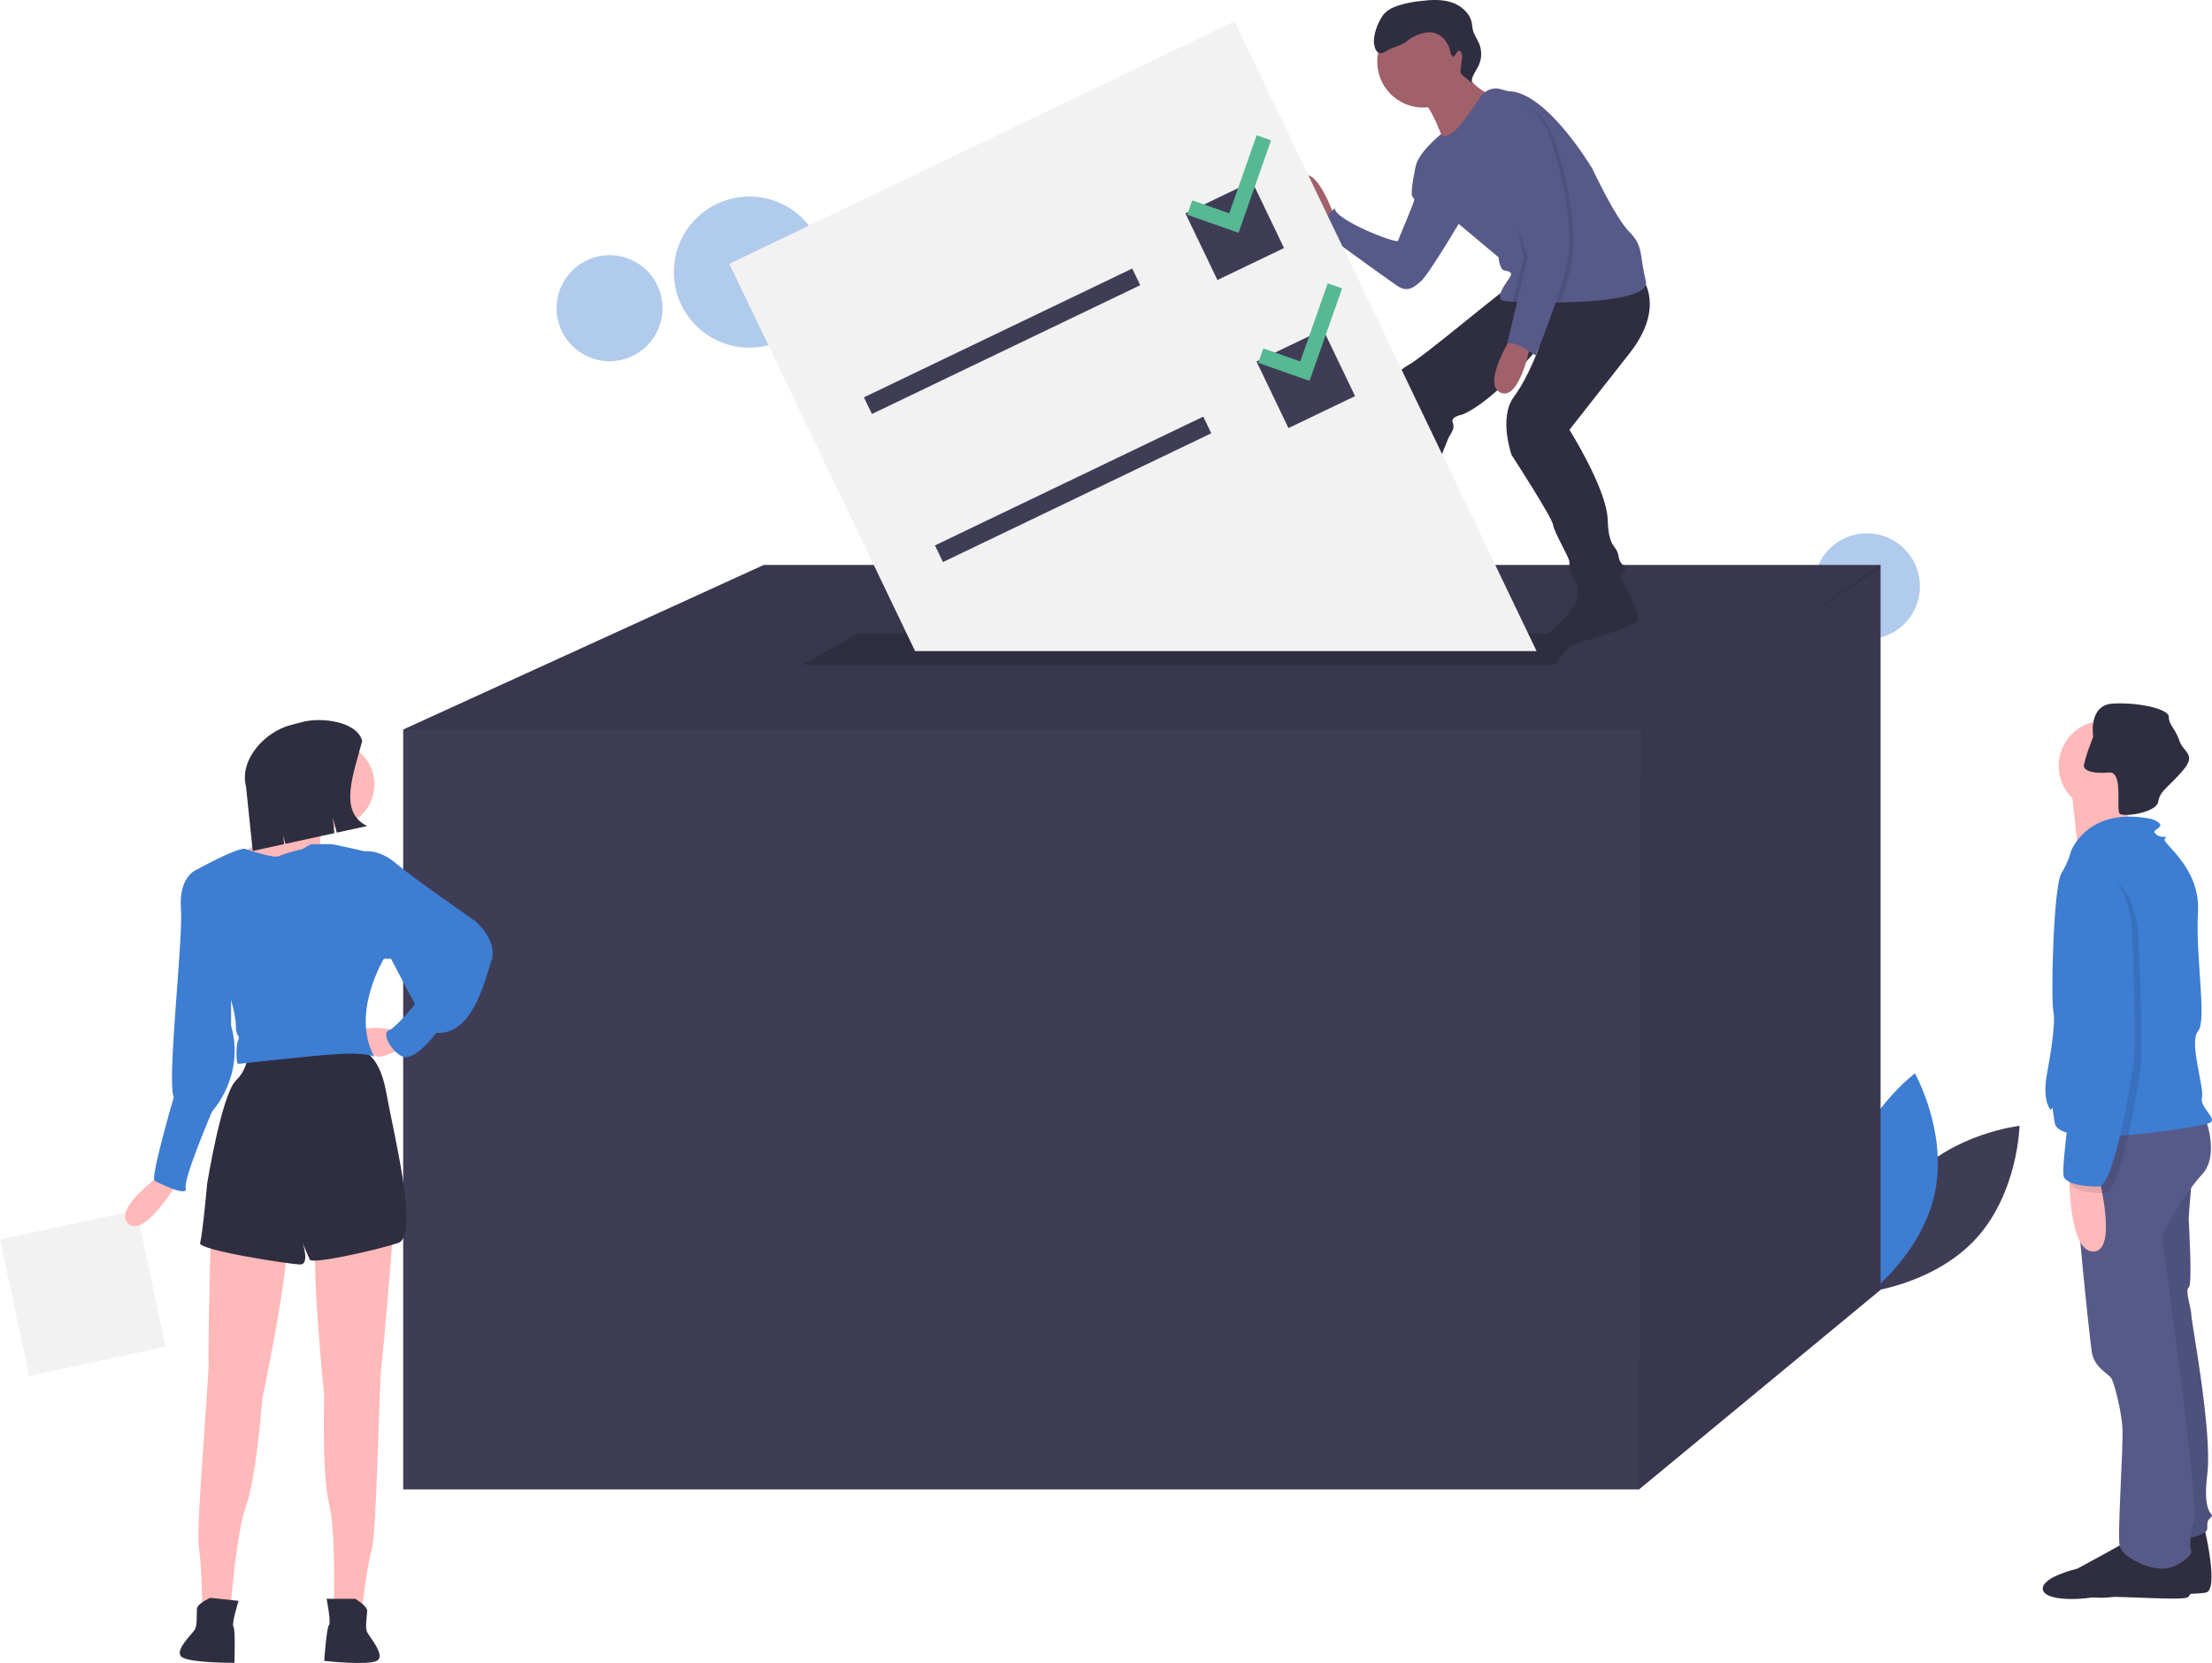
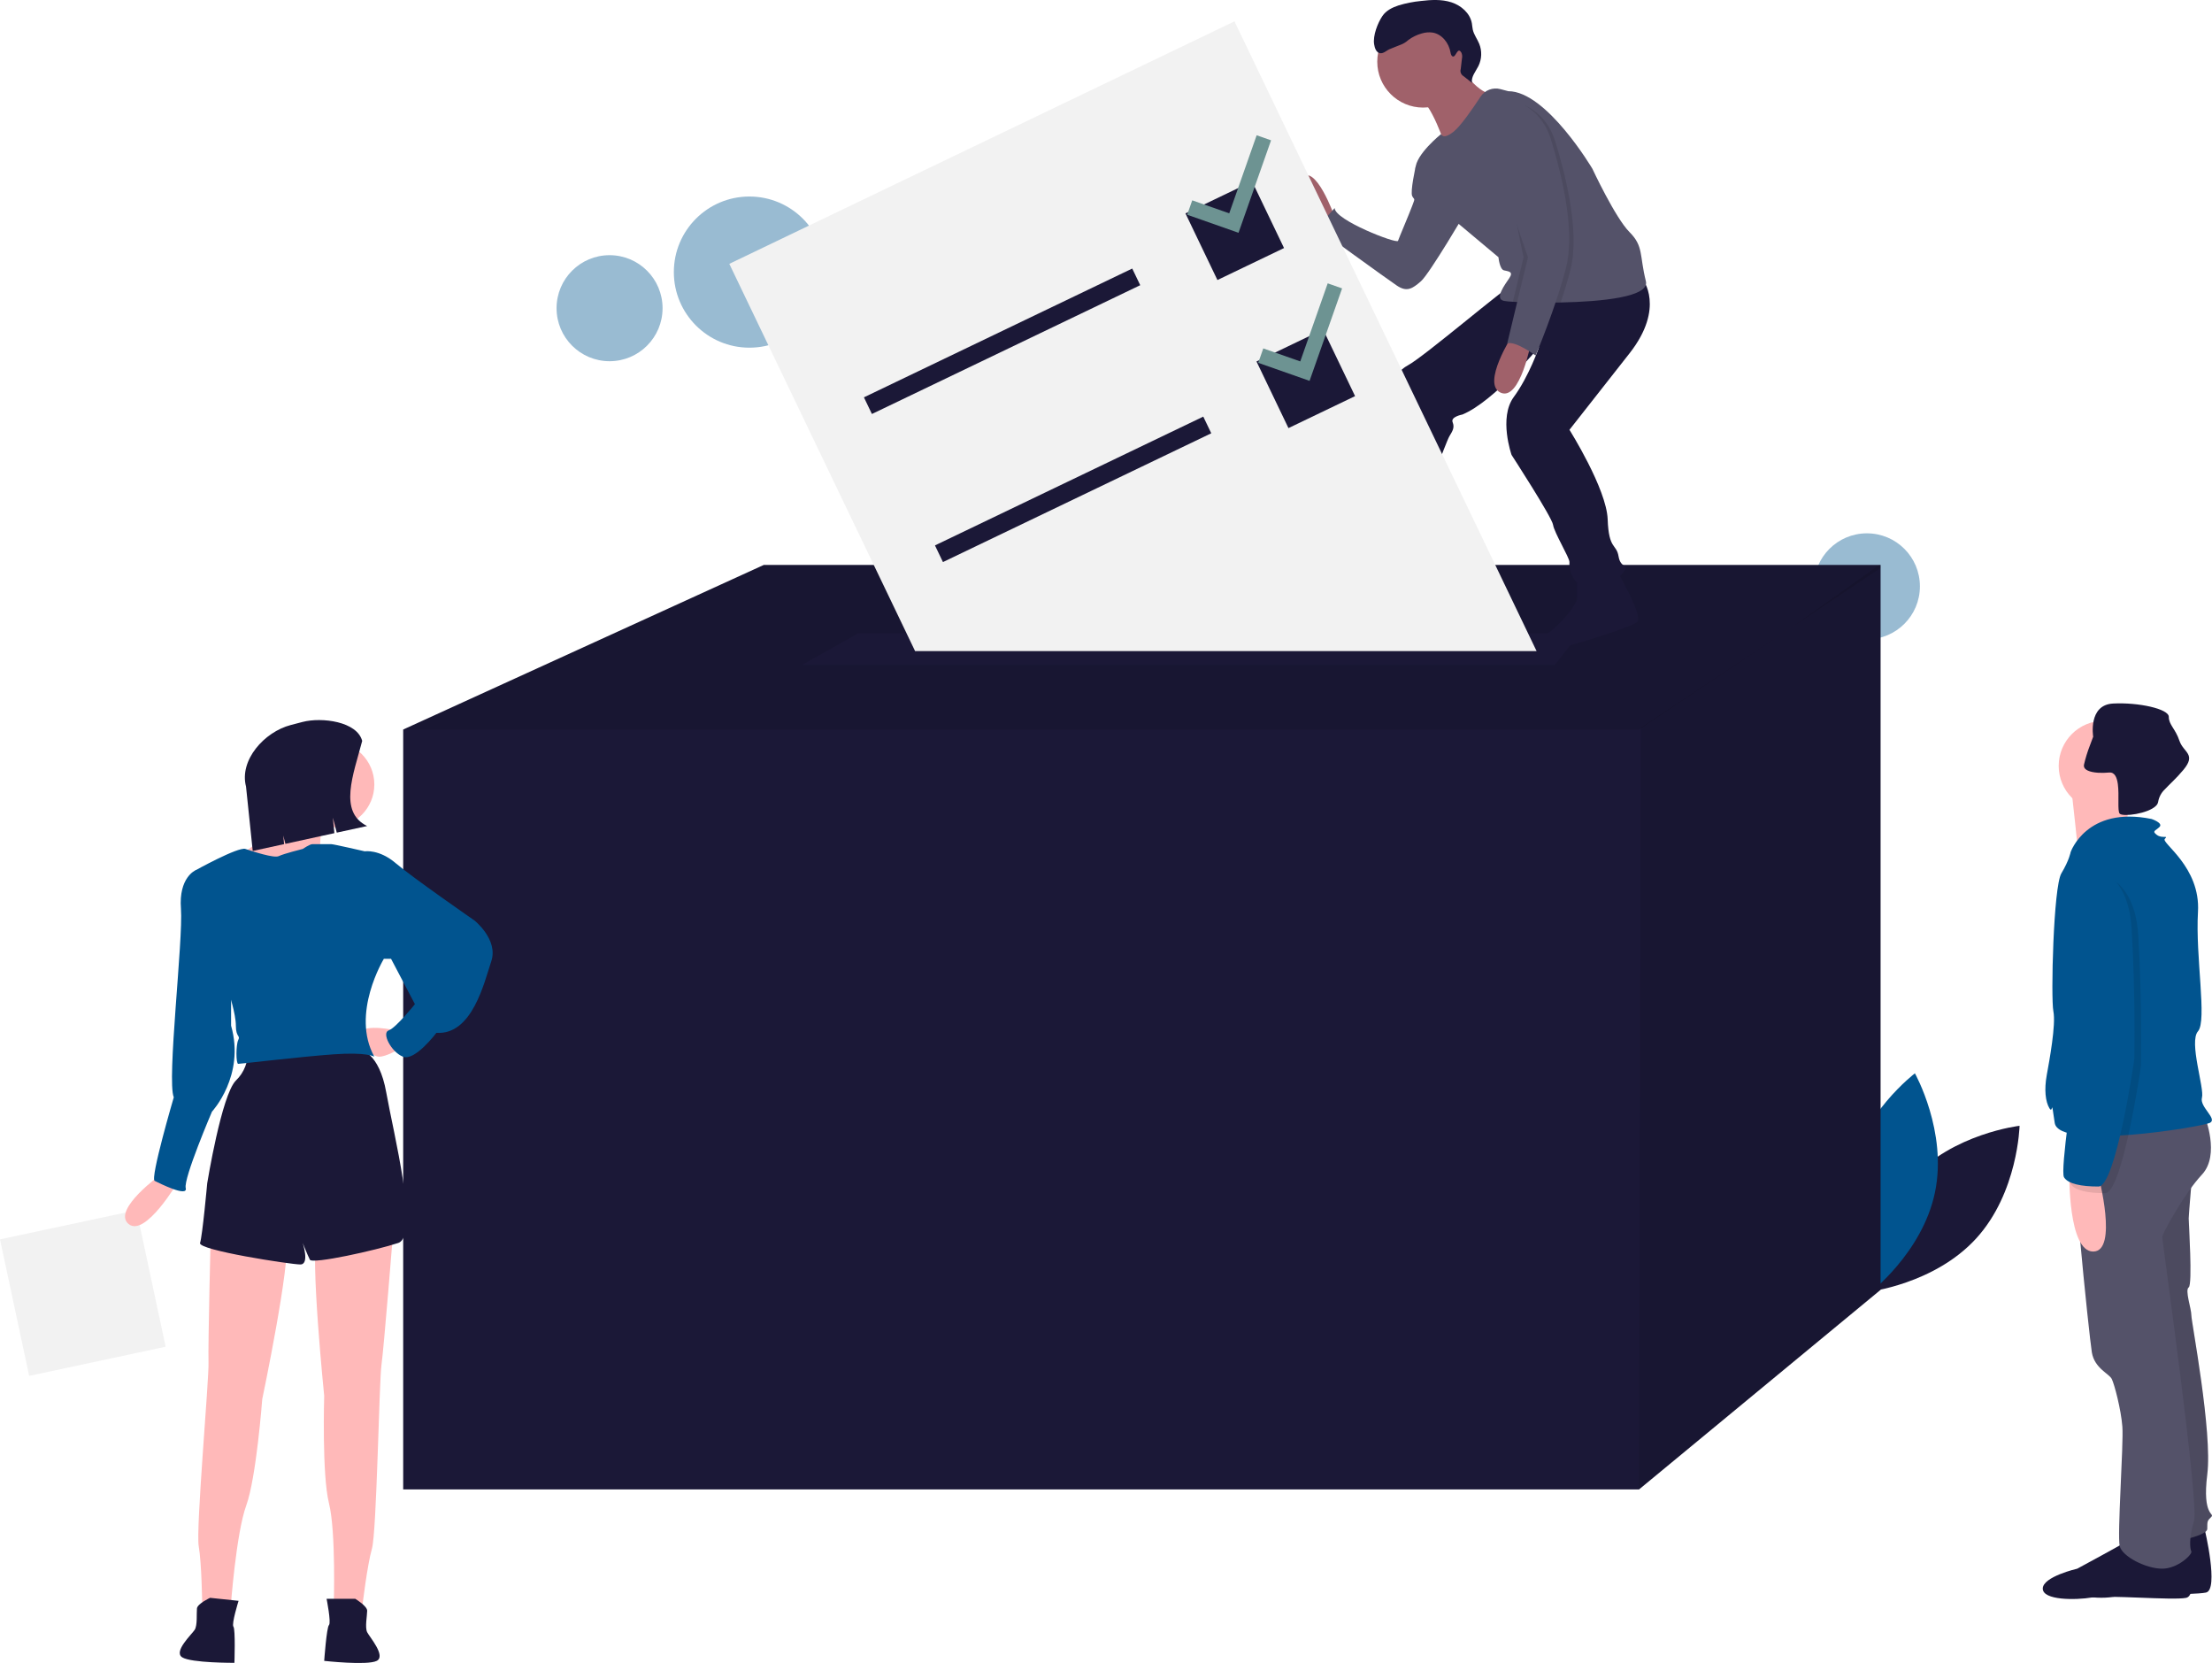
<svg xmlns="http://www.w3.org/2000/svg" data-name="Layer 1" width="914.817" height="687.575" viewBox="0 0 914.817 687.575">
-   <circle cx="772.098" cy="242.425" r="21.92" fill="#3d7dd2" opacity="0.4" />
-   <circle cx="309.93" cy="112.501" r="31.248" fill="#3d7dd2" opacity="0.4" />
-   <circle cx="252.098" cy="127.425" r="21.92" fill="#3d7dd2" opacity="0.4" />
-   <path d="M933.049,593.762c-17.32,18.962-17.949,46.584-17.949,46.584s27.453-3.122,44.773-22.084,17.949-46.584,17.949-46.584S950.369,574.8,933.049,593.762Z" transform="translate(-142.5916 -106.2126)" fill="#3f3d56" />
-   <path d="M942.833,599.218c-5.241,25.141-27.272,41.815-27.272,41.815s-13.534-24.088-8.293-49.229S934.54,549.989,934.54,549.989,948.074,574.077,942.833,599.218Z" transform="translate(-142.5916 -106.2126)" fill="#3d7dd2" />
-   <polygon points="777.746 233.581 777.746 533.289 677.843 615.818 166.746 615.818 166.746 301.631 315.876 233.581 777.746 233.581" fill="#3f3d56" />
+   <circle cx="772.098" cy="242.425" r="21.92" fill="#01548F" opacity="0.4" />
+   <circle cx="309.93" cy="112.501" r="31.248" fill="#01548F" opacity="0.4" />
+   <circle cx="252.098" cy="127.425" r="21.92" fill="#01548F" opacity="0.4" />
+   <path d="M933.049,593.762c-17.32,18.962-17.949,46.584-17.949,46.584s27.453-3.122,44.773-22.084,17.949-46.584,17.949-46.584S950.369,574.8,933.049,593.762Z" transform="translate(-142.5916 -106.2126)" fill="#1B1837" />
+   <path d="M942.833,599.218c-5.241,25.141-27.272,41.815-27.272,41.815s-13.534-24.088-8.293-49.229S934.54,549.989,934.54,549.989,948.074,574.077,942.833,599.218Z" transform="translate(-142.5916 -106.2126)" fill="#01548F" />
+   <polygon points="777.746 233.581 777.746 533.289 677.843 615.818 166.746 615.818 166.746 301.631 315.876 233.581 777.746 233.581" fill="#1B1837" />
  <polygon points="777.746 233.581 777.746 234.782 741.882 258.788 677.843 301.631 166.746 301.631 315.876 233.581 777.746 233.581" opacity="0.1" />
  <polygon points="777.746 233.581 777.746 533.289 677.843 615.818 678.567 300.907 741.882 258.788 777.167 233.581 777.746 233.581" opacity="0.1" />
-   <polygon points="643.094 274.845 331.803 274.845 354.969 261.814 653.23 261.814 643.094 274.845" fill="#2f2e41" />
-   <path d="M1054.352,738.332s6.035,25.236.549,26.334-32.368.743-38.952,1.84-20.299-.743-20.299-5.681,14.264-8.229,14.264-8.229,20.299-10.972,20.847-11.521S1054.352,738.332,1054.352,738.332Z" transform="translate(-142.5916 -106.2126)" fill="#2f2e41" />
-   <path d="M1049.415,589.657s-1.646,18.653-1.646,20.299,1.646,27.431,0,28.528,1.097,8.778,1.097,11.521,8.778,48.278,6.583,65.834,3.292,15.91,1.646,17.556-1.646,1.646-1.646,4.938-17.556,6.035-17.556,6.035L1018.692,623.123l9.875-36.209Z" transform="translate(-142.5916 -106.2126)" fill="#575a89" />
+   <polygon points="643.094 274.845 331.803 274.845 354.969 261.814 653.23 261.814 643.094 274.845" fill="#1B1837" />
+   <path d="M1054.352,738.332s6.035,25.236.549,26.334-32.368.743-38.952,1.84-20.299-.743-20.299-5.681,14.264-8.229,14.264-8.229,20.299-10.972,20.847-11.521S1054.352,738.332,1054.352,738.332Z" transform="translate(-142.5916 -106.2126)" fill="#1B1837" />
+   <path d="M1049.415,589.657s-1.646,18.653-1.646,20.299,1.646,27.431,0,28.528,1.097,8.778,1.097,11.521,8.778,48.278,6.583,65.834,3.292,15.91,1.646,17.556-1.646,1.646-1.646,4.938-17.556,6.035-17.556,6.035L1018.692,623.123l9.875-36.209Z" transform="translate(-142.5916 -106.2126)" fill="#545269" />
  <path d="M1049.415,589.657s-1.646,18.653-1.646,20.299,1.646,27.431,0,28.528,1.097,8.778,1.097,11.521,8.778,48.278,6.583,65.834,3.292,15.91,1.646,17.556-1.646,1.646-1.646,4.938-17.556,6.035-17.556,6.035L1018.692,623.123l9.875-36.209Z" transform="translate(-142.5916 -106.2126)" opacity="0.1" />
-   <path d="M1046.672,746.013s5.486,19.75,0,20.847-32.368-1.257-38.952-.16-20.299,1.257-20.299-3.681,14.264-8.229,14.264-8.229,20.299-10.972,20.847-11.521S1046.672,746.013,1046.672,746.013Z" transform="translate(-142.5916 -106.2126)" fill="#2f2e41" />
-   <path d="M1054.352,567.713s6.583,15.91-1.097,24.139-16.458,24.688-16.458,25.785,15.361,110.272,13.167,117.404-1.646,11.521-1.097,12.618-5.486,7.132-12.07,7.132-16.458-4.938-17.556-9.326,1.646-42.243,1.097-49.375-3.292-17.556-4.389-19.75-7.132-4.389-8.229-10.972-9.875-90.522-7.132-93.265S1054.352,567.713,1054.352,567.713Z" transform="translate(-142.5916 -106.2126)" fill="#575a89" />
+   <path d="M1046.672,746.013s5.486,19.75,0,20.847-32.368-1.257-38.952-.16-20.299,1.257-20.299-3.681,14.264-8.229,14.264-8.229,20.299-10.972,20.847-11.521S1046.672,746.013,1046.672,746.013Z" transform="translate(-142.5916 -106.2126)" fill="#1B1837" />
+   <path d="M1054.352,567.713s6.583,15.91-1.097,24.139-16.458,24.688-16.458,25.785,15.361,110.272,13.167,117.404-1.646,11.521-1.097,12.618-5.486,7.132-12.07,7.132-16.458-4.938-17.556-9.326,1.646-42.243,1.097-49.375-3.292-17.556-4.389-19.75-7.132-4.389-8.229-10.972-9.875-90.522-7.132-93.265S1054.352,567.713,1054.352,567.713Z" transform="translate(-142.5916 -106.2126)" fill="#545269" />
  <circle cx="870.066" cy="316.665" r="18.653" fill="#ffb9b9" />
  <path d="M1024.178,432.204s-3.84,20.299-1.097,22.493-20.847,5.486-20.847,5.486-2.743-26.882-3.292-29.625S1024.178,432.204,1024.178,432.204Z" transform="translate(-142.5916 -106.2126)" fill="#ffb9b9" />
-   <path d="M998.942,458.538s6.583-19.202,33.466-13.715c0,0,4.938,1.646,3.292,3.292s-3.292,1.646-1.097,3.292,4.938,0,3.292,1.646,14.813,11.521,13.715,30.174,3.84,44.986,0,49.375,2.743,23.59,1.646,27.431,6.583,8.778,3.292,10.424-62.542,11.521-64.188,0-.549-3.292-2.194-6.035-2.194-7.681-1.097-13.715,3.84-20.847,2.743-26.334,0-51.57,3.292-57.056S998.942,458.538,998.942,458.538Z" transform="translate(-142.5916 -106.2126)" fill="#3d7dd2" />
+   <path d="M998.942,458.538s6.583-19.202,33.466-13.715c0,0,4.938,1.646,3.292,3.292s-3.292,1.646-1.097,3.292,4.938,0,3.292,1.646,14.813,11.521,13.715,30.174,3.84,44.986,0,49.375,2.743,23.59,1.646,27.431,6.583,8.778,3.292,10.424-62.542,11.521-64.188,0-.549-3.292-2.194-6.035-2.194-7.681-1.097-13.715,3.84-20.847,2.743-26.334,0-51.57,3.292-57.056S998.942,458.538,998.942,458.538Z" transform="translate(-142.5916 -106.2126)" fill="#01548F" />
  <path d="M1010.463,592.4s8.229,31.271-2.194,31.271-9.875-32.368-9.875-32.368Z" transform="translate(-142.5916 -106.2126)" fill="#ffb9b9" />
-   <path d="M1004.428,422.878c0,1.591,2.304,2.6,5.876,2.831h.005a29.891,29.891,0,0,0,4.543-.088c2.282-.208,3.226,1.937,3.615,4.767.636,4.669-.252,11.214.773,12.24,1.415,1.415,11.735-.005,14.961-3.215a2.981,2.981,0,0,0,.949-1.723,9.166,9.166,0,0,1,2.754-5.119c1.904-2.079,4.614-4.383,7.67-8.048,5.486-6.583,0-7.132-1.646-12.07s-4.389-6.583-4.389-9.875-12.618-6.035-23.042-5.486-8.229,13.715-8.229,13.715-.62,1.591-1.361,3.643a57.214,57.214,0,0,0-2.436,7.911A3.986,3.986,0,0,0,1004.428,422.878Z" transform="translate(-142.5916 -106.2126)" fill="#2f2e41" />
+   <path d="M1004.428,422.878c0,1.591,2.304,2.6,5.876,2.831h.005a29.891,29.891,0,0,0,4.543-.088c2.282-.208,3.226,1.937,3.615,4.767.636,4.669-.252,11.214.773,12.24,1.415,1.415,11.735-.005,14.961-3.215a2.981,2.981,0,0,0,.949-1.723,9.166,9.166,0,0,1,2.754-5.119c1.904-2.079,4.614-4.383,7.67-8.048,5.486-6.583,0-7.132-1.646-12.07s-4.389-6.583-4.389-9.875-12.618-6.035-23.042-5.486-8.229,13.715-8.229,13.715-.62,1.591-1.361,3.643a57.214,57.214,0,0,0-2.436,7.911A3.986,3.986,0,0,0,1004.428,422.878Z" transform="translate(-142.5916 -106.2126)" fill="#1B1837" />
  <path d="M1006.623,466.767s18.653-1.097,20.299,26.334,1.097,53.216,1.097,53.764-7.681,52.667-14.813,52.667-12.618-1.097-14.264-3.84,4.389-42.243,4.389-42.243,2.743-41.695-1.646-54.862S996.748,468.413,1006.623,466.767Z" transform="translate(-142.5916 -106.2126)" opacity="0.1" />
-   <path d="M1003.88,464.024s18.653-1.097,20.299,26.334,1.097,53.216,1.097,53.764-7.681,52.667-14.813,52.667-12.618-1.097-14.264-3.84,4.389-42.243,4.389-42.243,2.743-41.695-1.646-54.862S994.004,465.67,1003.88,464.024Z" transform="translate(-142.5916 -106.2126)" fill="#3d7dd2" />
+   <path d="M1003.88,464.024s18.653-1.097,20.299,26.334,1.097,53.216,1.097,53.764-7.681,52.667-14.813,52.667-12.618-1.097-14.264-3.84,4.389-42.243,4.389-42.243,2.743-41.695-1.646-54.862S994.004,465.67,1003.88,464.024Z" transform="translate(-142.5916 -106.2126)" fill="#01548F" />
  <path d="M694.573,195.854s-8.129-23.032-14-15.806,9.032,19.419,9.032,19.419Z" transform="translate(-142.5916 -106.2126)" fill="#a0616a" />
-   <path d="M732.96,173.273,728.07,175.086s-2.336,10.381-1.432,12.188,1.355.452,0,4.065-5.419,13.097-5.871,14.452-26.194-8.581-26.194-13.548c0,0-5.419,6.323-8.129,7.677,0,0,29.807,21.677,33.871,24.387s6.323,1.355,9.935-1.806,18.968-29.355,18.968-29.355Z" transform="translate(-142.5916 -106.2126)" fill="#575a89" />
-   <path d="M719.863,333.596s.452,4.968,1.355,5.419,7.677,11.742,0,14-12.194,1.355-14,2.258-33.419,2.71-33.871-2.258,15.355-5.871,15.355-5.871,14.452-9.484,16.71-14.452S719.863,333.596,719.863,333.596Z" transform="translate(-142.5916 -106.2126)" fill="#2f2e41" />
-   <path d="M811.541,342.628s10.839,18.516,8.129,20.774-29.099,10.487-32.968,10.839c-4.968.452-8.581-3.613-4.516-5.871s12.645-11.742,12.645-14.903v-8.129Z" transform="translate(-142.5916 -106.2126)" fill="#2f2e41" />
-   <path d="M821.928,221.596s9.484,11.742-5.419,30.71L791.67,283.919s15.355,24.387,15.806,37.032,3.613,9.935,4.516,15.355,4.968,2.71,1.806,6.774-14.903,7.677-18.516,4.516a11.196,11.196,0,0,1-3.613-9.032c0-1.806-6.323-12.194-6.774-15.355s-17.161-28.903-17.161-28.903-5.419-15.355.903-23.936,10.501-20.75,10.501-20.75-18.63,22.557-31.726,27.976c0,0-4.968.903-4.065,3.161s0,3.613-1.355,5.871-10.839,28.452-14,35.226-1.806,10.839-5.419,13.097-19.871.452-19.871-1.806,2.258-8.129,3.613-11.29,12.194-39.742,11.29-46.065.452-14.903,7.226-18.516,41.097-32.968,42.903-32.968S821.928,221.596,821.928,221.596Z" transform="translate(-142.5916 -106.2126)" fill="#2f2e41" />
+   <path d="M732.96,173.273,728.07,175.086s-2.336,10.381-1.432,12.188,1.355.452,0,4.065-5.419,13.097-5.871,14.452-26.194-8.581-26.194-13.548c0,0-5.419,6.323-8.129,7.677,0,0,29.807,21.677,33.871,24.387s6.323,1.355,9.935-1.806,18.968-29.355,18.968-29.355Z" transform="translate(-142.5916 -106.2126)" fill="#545269" />
+   <path d="M719.863,333.596s.452,4.968,1.355,5.419,7.677,11.742,0,14-12.194,1.355-14,2.258-33.419,2.71-33.871-2.258,15.355-5.871,15.355-5.871,14.452-9.484,16.71-14.452S719.863,333.596,719.863,333.596Z" transform="translate(-142.5916 -106.2126)" fill="#1B1837" />
+   <path d="M811.541,342.628s10.839,18.516,8.129,20.774-29.099,10.487-32.968,10.839c-4.968.452-8.581-3.613-4.516-5.871s12.645-11.742,12.645-14.903v-8.129Z" transform="translate(-142.5916 -106.2126)" fill="#1B1837" />
+   <path d="M821.928,221.596s9.484,11.742-5.419,30.71L791.67,283.919s15.355,24.387,15.806,37.032,3.613,9.935,4.516,15.355,4.968,2.71,1.806,6.774-14.903,7.677-18.516,4.516a11.196,11.196,0,0,1-3.613-9.032c0-1.806-6.323-12.194-6.774-15.355s-17.161-28.903-17.161-28.903-5.419-15.355.903-23.936,10.501-20.75,10.501-20.75-18.63,22.557-31.726,27.976c0,0-4.968.903-4.065,3.161s0,3.613-1.355,5.871-10.839,28.452-14,35.226-1.806,10.839-5.419,13.097-19.871.452-19.871-1.806,2.258-8.129,3.613-11.29,12.194-39.742,11.29-46.065.452-14.903,7.226-18.516,41.097-32.968,42.903-32.968S821.928,221.596,821.928,221.596Z" transform="translate(-142.5916 -106.2126)" fill="#1B1837" />
  <circle cx="588.562" cy="25.512" r="18.968" fill="#a0616a" />
  <path d="M746.509,133.531s5.871,10.387,13.097,11.742-18.968,22.129-18.968,22.129-6.323-19.871-11.742-20.774S746.509,133.531,746.509,133.531Z" transform="translate(-142.5916 -106.2126)" fill="#a0616a" />
-   <path d="M727.992,175.983c0,5.871,17.613,22.581,17.613,22.581l16.71,14s.452,4.968,2.258,5.419,4.065.452,2.258,3.161-6.323,8.581-2.258,9.484a33.199,33.199,0,0,0,3.699.352c1.084.063,2.357.122,3.789.176,3.342.117,7.524.194,12.054.163q1.931-.007,3.929-.045c17.076-.339,36.856-2.303,35.239-8.775-2.71-10.839-.903-14.452-6.774-20.323s-15.355-26.194-15.355-26.194-18.968-32.065-34.774-32.065l-3.283-.863a7.519,7.519,0,0,0-8.206,3.152c-3.17,4.828-8.17,12.081-11.092,14.42-4.516,3.613-5.221,1.021-5.221,1.021S727.992,170.112,727.992,175.983Z" transform="translate(-142.5916 -106.2126)" fill="#575a89" />
+   <path d="M727.992,175.983c0,5.871,17.613,22.581,17.613,22.581l16.71,14s.452,4.968,2.258,5.419,4.065.452,2.258,3.161-6.323,8.581-2.258,9.484a33.199,33.199,0,0,0,3.699.352c1.084.063,2.357.122,3.789.176,3.342.117,7.524.194,12.054.163q1.931-.007,3.929-.045c17.076-.339,36.856-2.303,35.239-8.775-2.71-10.839-.903-14.452-6.774-20.323s-15.355-26.194-15.355-26.194-18.968-32.065-34.774-32.065l-3.283-.863a7.519,7.519,0,0,0-8.206,3.152c-3.17,4.828-8.17,12.081-11.092,14.42-4.516,3.613-5.221,1.021-5.221,1.021S727.992,170.112,727.992,175.983Z" transform="translate(-142.5916 -106.2126)" fill="#545269" />
  <path d="M768.186,244.628s-13.097,20.323-4.968,23.936,12.645-21.226,12.645-21.226Z" transform="translate(-142.5916 -106.2126)" fill="#a0616a" />
-   <path d="M743.554,129.582c-.728-.092-.958-1.01-1.081-1.734-.656-3.874-3.543-7.548-7.422-8.173a10.51,10.51,0,0,0-4.422.356,16.779,16.779,0,0,0-5.674,2.793,9.36,9.36,0,0,1-2.836,1.781c-.712.209-3.734,1.553-4.44,1.78-1.552.5-2.837,2.125-4.436,1.803-1.53-.308-2.111-2.155-2.356-3.696-.56-3.51,1.449-8.748,3.447-11.688,1.516-2.231,4.081-3.515,6.646-4.351a47.752,47.752,0,0,1,9.218-1.832c4.219-.498,8.589-.763,12.632.541s7.725,4.494,8.48,8.675c.157.871.187,1.763.379,2.627.47,2.107,1.864,3.878,2.677,5.878a11.319,11.319,0,0,1-.345,9.176c-1.126,2.265-3.084,4.441-2.662,6.935l-3.485-2.748a2.531,2.531,0,0,1-1.163-2.962l.507-4.364a3.84,3.84,0,0,0-.226-2.359C745.441,125.314,744.768,129.735,743.554,129.582Z" transform="translate(-142.5916 -106.2126)" fill="#2f2e41" />
+   <path d="M743.554,129.582c-.728-.092-.958-1.01-1.081-1.734-.656-3.874-3.543-7.548-7.422-8.173a10.51,10.51,0,0,0-4.422.356,16.779,16.779,0,0,0-5.674,2.793,9.36,9.36,0,0,1-2.836,1.781c-.712.209-3.734,1.553-4.44,1.78-1.552.5-2.837,2.125-4.436,1.803-1.53-.308-2.111-2.155-2.356-3.696-.56-3.51,1.449-8.748,3.447-11.688,1.516-2.231,4.081-3.515,6.646-4.351a47.752,47.752,0,0,1,9.218-1.832c4.219-.498,8.589-.763,12.632.541s7.725,4.494,8.48,8.675c.157.871.187,1.763.379,2.627.47,2.107,1.864,3.878,2.677,5.878a11.319,11.319,0,0,1-.345,9.176c-1.126,2.265-3.084,4.441-2.662,6.935l-3.485-2.748a2.531,2.531,0,0,1-1.163-2.962l.507-4.364a3.84,3.84,0,0,0-.226-2.359C745.441,125.314,744.768,129.735,743.554,129.582Z" transform="translate(-142.5916 -106.2126)" fill="#1B1837" />
  <path d="M776.315,213.467l-4.254,17.69c4.29.154,9.967.235,15.983.117,1.517-4.552,2.967-9.299,4.078-13.743,4.065-16.258-2.71-41.097-6.323-52.839s-12.645-14.903-12.645-14.903a41.185,41.185,0,0,0-10.387,5.419C756.896,159.273,776.315,213.467,776.315,213.467Z" transform="translate(-142.5916 -106.2126)" opacity="0.1" />
  <path d="M772.702,212.564l-4.43,18.417c1.084.063,2.357.122,3.789.176,3.342.117,7.524.194,12.054.163,1.63-4.837,3.207-9.94,4.394-14.691,4.065-16.258-2.71-41.097-6.323-52.839s-11.516,1.129-11.516,1.129,3.161-7.677-2.71-3.613S772.702,212.564,772.702,212.564Z" transform="translate(-142.5916 -106.2126)" opacity="0.1" />
-   <path d="M771.347,148.886s9.032,3.161,12.645,14.903,10.387,36.581,6.323,52.839S777.67,253.209,777.67,253.209s-8.581-6.323-11.742-4.968l8.581-35.677S755.089,158.37,760.96,154.305A41.185,41.185,0,0,1,771.347,148.886Z" transform="translate(-142.5916 -106.2126)" fill="#575a89" />
+   <path d="M771.347,148.886s9.032,3.161,12.645,14.903,10.387,36.581,6.323,52.839S777.67,253.209,777.67,253.209s-8.581-6.323-11.742-4.968l8.581-35.677S755.089,158.37,760.96,154.305A41.185,41.185,0,0,1,771.347,148.886Z" transform="translate(-142.5916 -106.2126)" fill="#545269" />
  <polygon points="635.488 269.199 510.541 8.828 301.62 109.085 378.456 269.199 635.488 269.199" fill="#f2f2f2" />
-   <rect x="495.48" y="243.491" width="123.081" height="7.639" transform="translate(-194.7588 159.1223) rotate(-25.6354)" fill="#3f3d56" />
-   <rect x="524.86" y="304.714" width="123.081" height="7.639" transform="translate(-218.3543 177.8595) rotate(-25.6354)" fill="#3f3d56" />
-   <rect x="637.968" y="186.326" width="30.558" height="30.558" transform="translate(-165.5124 196.2548) rotate(-25.6354)" fill="#3f3d56" />
-   <rect x="667.347" y="247.548" width="30.558" height="30.558" transform="translate(-189.1079 214.9919) rotate(-25.6354)" fill="#3f3d56" />
-   <polygon points="519.718 55.924 508.372 88.206 493.077 82.83 490.984 88.785 512.214 96.246 525.672 58.017 519.718 55.924" fill="#57b894" />
-   <polygon points="549.097 117.146 537.751 149.428 522.457 144.053 520.364 150.007 541.593 157.468 555.052 119.239 549.097 117.146" fill="#57b894" />
+   <rect x="495.48" y="243.491" width="123.081" height="7.639" transform="translate(-194.7588 159.1223) rotate(-25.6354)" fill="#1B1837" />
+   <rect x="524.86" y="304.714" width="123.081" height="7.639" transform="translate(-218.3543 177.8595) rotate(-25.6354)" fill="#1B1837" />
+   <rect x="637.968" y="186.326" width="30.558" height="30.558" transform="translate(-165.5124 196.2548) rotate(-25.6354)" fill="#1B1837" />
+   <rect x="667.347" y="247.548" width="30.558" height="30.558" transform="translate(-189.1079 214.9919) rotate(-25.6354)" fill="#1B1837" />
+   <polygon points="519.718 55.924 508.372 88.206 493.077 82.83 490.984 88.785 512.214 96.246 525.672 58.017 519.718 55.924" fill="#6D9392" />
+   <polygon points="549.097 117.146 537.751 149.428 522.457 144.053 520.364 150.007 541.593 157.468 555.052 119.239 549.097 117.146" fill="#6D9392" />
  <g id="b6a4aa65-5bff-4dd4-a595-827386906092" data-name="woman">
    <rect x="147.984" y="611.967" width="57.724" height="57.724" transform="translate(341.0645 1124.364) rotate(167.9424)" fill="#f2f2f2" />
    <path id="ac286760-ef31-4470-8aba-995faff60c3b-228" data-name="right hand" d="M209.53,591.492s-20.734,14.81-13.823,20.734,20.734-17.772,20.734-17.772Z" transform="translate(-142.5916 -106.2126)" fill="#ffb9b9" />
    <path id="ad0ee0d5-d520-47bd-bca9-706ef112ee3c-229" data-name="left leg" d="M305.302,614.201s-3.949,49.367-4.937,56.279-1.975,69.114-3.949,76.025-3.949,23.696-3.949,23.696H280.619s.987-30.608-1.975-42.456-1.975-44.43-1.975-44.43-5.924-58.253-2.962-66.152S305.302,614.201,305.302,614.201Z" transform="translate(-142.5916 -106.2126)" fill="#ffb9b9" />
-     <path id="a2d865fc-f989-4a0f-bdfe-5d1a04b5cb09-230" data-name="left shoe" d="M289.505,767.239s4.937,2.962,4.937,4.937-.987,6.911,0,8.886,7.899,9.873,3.949,11.848-21.722,0-21.722,0,.987-13.823,1.975-14.81-.987-10.861-.987-10.861Z" transform="translate(-142.5916 -106.2126)" fill="#2f2e41" />
+     <path id="a2d865fc-f989-4a0f-bdfe-5d1a04b5cb09-230" data-name="left shoe" d="M289.505,767.239s4.937,2.962,4.937,4.937-.987,6.911,0,8.886,7.899,9.873,3.949,11.848-21.722,0-21.722,0,.987-13.823,1.975-14.81-.987-10.861-.987-10.861Z" transform="translate(-142.5916 -106.2126)" fill="#1B1837" />
    <path id="a5afd73e-dc2f-49f8-bb76-01b6bc8ff4ec-231" data-name="right leg" d="M229.826,612.991s-1.254,49.509-.998,56.486-5.291,68.94-4.053,76.02,1.44,23.98,1.44,23.98l11.783,1.244s2.231-30.542,6.42-42.014,6.627-43.978,6.627-43.978,12.006-57.31,9.889-65.476S229.826,612.991,229.826,612.991Z" transform="translate(-142.5916 -106.2126)" fill="#ffb9b9" />
-     <path id="bae9c969-98bd-41cd-ab49-dced4866e2f9-232" data-name="right shoe" d="M229.472,766.842s-5.22,2.427-5.428,4.391.256,6.977-.933,8.837-8.891,8.99-5.171,11.368,21.602,2.28,21.602,2.28.469-13.85-.409-14.936,2.122-10.697,2.122-10.697Z" transform="translate(-142.5916 -106.2126)" fill="#2f2e41" />
-     <path id="efa1face-c8d6-4f61-8a17-c81461288bfc-233" data-name="pants" d="M291.479,540.15s7.899.987,10.861,17.772,13.823,59.241,4.937,62.203-35.544,8.886-36.532,6.911-2.962-6.911-2.962-6.911,2.962,8.886-.987,8.886-42.456-5.924-41.468-8.886,2.962-24.684,2.962-24.684,5.924-36.532,11.848-42.456a16.192,16.192,0,0,0,4.937-12.835Z" transform="translate(-142.5916 -106.2126)" fill="#2f2e41" />
+     <path id="bae9c969-98bd-41cd-ab49-dced4866e2f9-232" data-name="right shoe" d="M229.472,766.842s-5.22,2.427-5.428,4.391.256,6.977-.933,8.837-8.891,8.99-5.171,11.368,21.602,2.28,21.602,2.28.469-13.85-.409-14.936,2.122-10.697,2.122-10.697Z" transform="translate(-142.5916 -106.2126)" fill="#1B1837" />
+     <path id="efa1face-c8d6-4f61-8a17-c81461288bfc-233" data-name="pants" d="M291.479,540.15s7.899.987,10.861,17.772,13.823,59.241,4.937,62.203-35.544,8.886-36.532,6.911-2.962-6.911-2.962-6.911,2.962,8.886-.987,8.886-42.456-5.924-41.468-8.886,2.962-24.684,2.962-24.684,5.924-36.532,11.848-42.456a16.192,16.192,0,0,0,4.937-12.835Z" transform="translate(-142.5916 -106.2126)" fill="#1B1837" />
    <path id="ba787e0e-2496-4127-9664-864bc1f1b460-234" data-name="left hand" d="M306.29,532.251s-12.835-2.962-14.81.987,4.937,9.873,7.899,9.873,7.899-2.962,7.899-2.962Z" transform="translate(-142.5916 -106.2126)" fill="#ffb9b9" />
    <circle id="af432612-84fe-4a80-a474-ad6710b59c23" data-name="head" cx="137.04" cy="324.342" r="17.772" fill="#ffb9b9" />
    <path id="fc691572-079c-4ac7-a111-0c7206f484e6-235" data-name="neck" d="M276.669,443.39s-2.962,13.823-.987,13.823-14.81,8.886-14.81,8.886l-12.835-1.975-3.949-5.924s20.734-13.823,20.734-21.722S276.669,443.39,276.669,443.39Z" transform="translate(-142.5916 -106.2126)" fill="#ffb9b9" />
-     <path id="a377c2ac-5aad-4dd5-94e4-d6887260be3a-236" data-name="upper body" d="M267.783,457.213s2.962-1.975,3.949-1.975h7.899c.987,0,13.823,2.962,13.823,2.962l7.899,44.43s-13.823,22.709-3.949,40.481c0,0-2.962-1.975-16.785-.987s-38.506,3.949-39.494,3.949-.987-7.899,0-9.873-.987-.987-.987-5.924-2.962-13.823-2.962-13.823l-13.823-50.355s17.772-9.873,20.734-8.886,11.848,3.949,13.823,2.962S267.783,457.213,267.783,457.213Z" transform="translate(-142.5916 -106.2126)" fill="#3d7dd2" />
-     <path id="fd50713a-8150-4e39-832b-91f38638a5e4-237" data-name="left arm" d="M290.492,459.188l2.962-.987s5.924-.987,12.835,4.937S338.872,486.833,338.872,486.833s9.873,7.899,6.911,16.785-7.899,30.608-22.709,29.62c0,0-8.886,11.848-13.823,9.873s-8.886-9.873-5.924-10.861,10.861-10.861,10.861-10.861l-9.873-18.76h-2.962l-10.861-5.924Z" transform="translate(-142.5916 -106.2126)" fill="#3d7dd2" />
-     <path id="a85ddca5-281c-4897-a8aa-82a4133bac02-238" data-name="right arm" d="M231.251,465.112l-7.899.987s-6.911,2.962-5.924,15.797-5.924,71.089-2.962,78c0,0-9.873,33.57-7.899,34.557s13.823,6.911,12.835,2.962,10.861-31.595,10.861-31.595,13.823-14.81,7.899-35.544V513.491Z" transform="translate(-142.5916 -106.2126)" fill="#3d7dd2" />
-     <path id="eb14ef5a-0bc4-48da-8b11-b0e113a7ef46-239" data-name="hair" d="M294.423,447.737l-12.552,2.734-1.613-6.18.62,6.397L260.629,455.099l-.89-3.412.342,3.531-12.969,2.825-2.774-26.632c-2.852-10.928,7.558-22.576,18.486-25.428l4.848-1.265c8.027-2.095,22.617-.19,24.711,7.836C288.717,426.549,282.466,441.89,294.423,447.737Z" transform="translate(-142.5916 -106.2126)" fill="#2f2e41" />
+     <path id="a377c2ac-5aad-4dd5-94e4-d6887260be3a-236" data-name="upper body" d="M267.783,457.213s2.962-1.975,3.949-1.975h7.899c.987,0,13.823,2.962,13.823,2.962l7.899,44.43s-13.823,22.709-3.949,40.481c0,0-2.962-1.975-16.785-.987s-38.506,3.949-39.494,3.949-.987-7.899,0-9.873-.987-.987-.987-5.924-2.962-13.823-2.962-13.823l-13.823-50.355s17.772-9.873,20.734-8.886,11.848,3.949,13.823,2.962S267.783,457.213,267.783,457.213Z" transform="translate(-142.5916 -106.2126)" fill="#01548F" />
+     <path id="fd50713a-8150-4e39-832b-91f38638a5e4-237" data-name="left arm" d="M290.492,459.188l2.962-.987s5.924-.987,12.835,4.937S338.872,486.833,338.872,486.833s9.873,7.899,6.911,16.785-7.899,30.608-22.709,29.62c0,0-8.886,11.848-13.823,9.873s-8.886-9.873-5.924-10.861,10.861-10.861,10.861-10.861l-9.873-18.76h-2.962l-10.861-5.924Z" transform="translate(-142.5916 -106.2126)" fill="#01548F" />
+     <path id="a85ddca5-281c-4897-a8aa-82a4133bac02-238" data-name="right arm" d="M231.251,465.112l-7.899.987s-6.911,2.962-5.924,15.797-5.924,71.089-2.962,78c0,0-9.873,33.57-7.899,34.557s13.823,6.911,12.835,2.962,10.861-31.595,10.861-31.595,13.823-14.81,7.899-35.544V513.491Z" transform="translate(-142.5916 -106.2126)" fill="#01548F" />
+     <path id="eb14ef5a-0bc4-48da-8b11-b0e113a7ef46-239" data-name="hair" d="M294.423,447.737l-12.552,2.734-1.613-6.18.62,6.397L260.629,455.099l-.89-3.412.342,3.531-12.969,2.825-2.774-26.632c-2.852-10.928,7.558-22.576,18.486-25.428l4.848-1.265c8.027-2.095,22.617-.19,24.711,7.836C288.717,426.549,282.466,441.89,294.423,447.737Z" transform="translate(-142.5916 -106.2126)" fill="#1B1837" />
  </g>
</svg>
